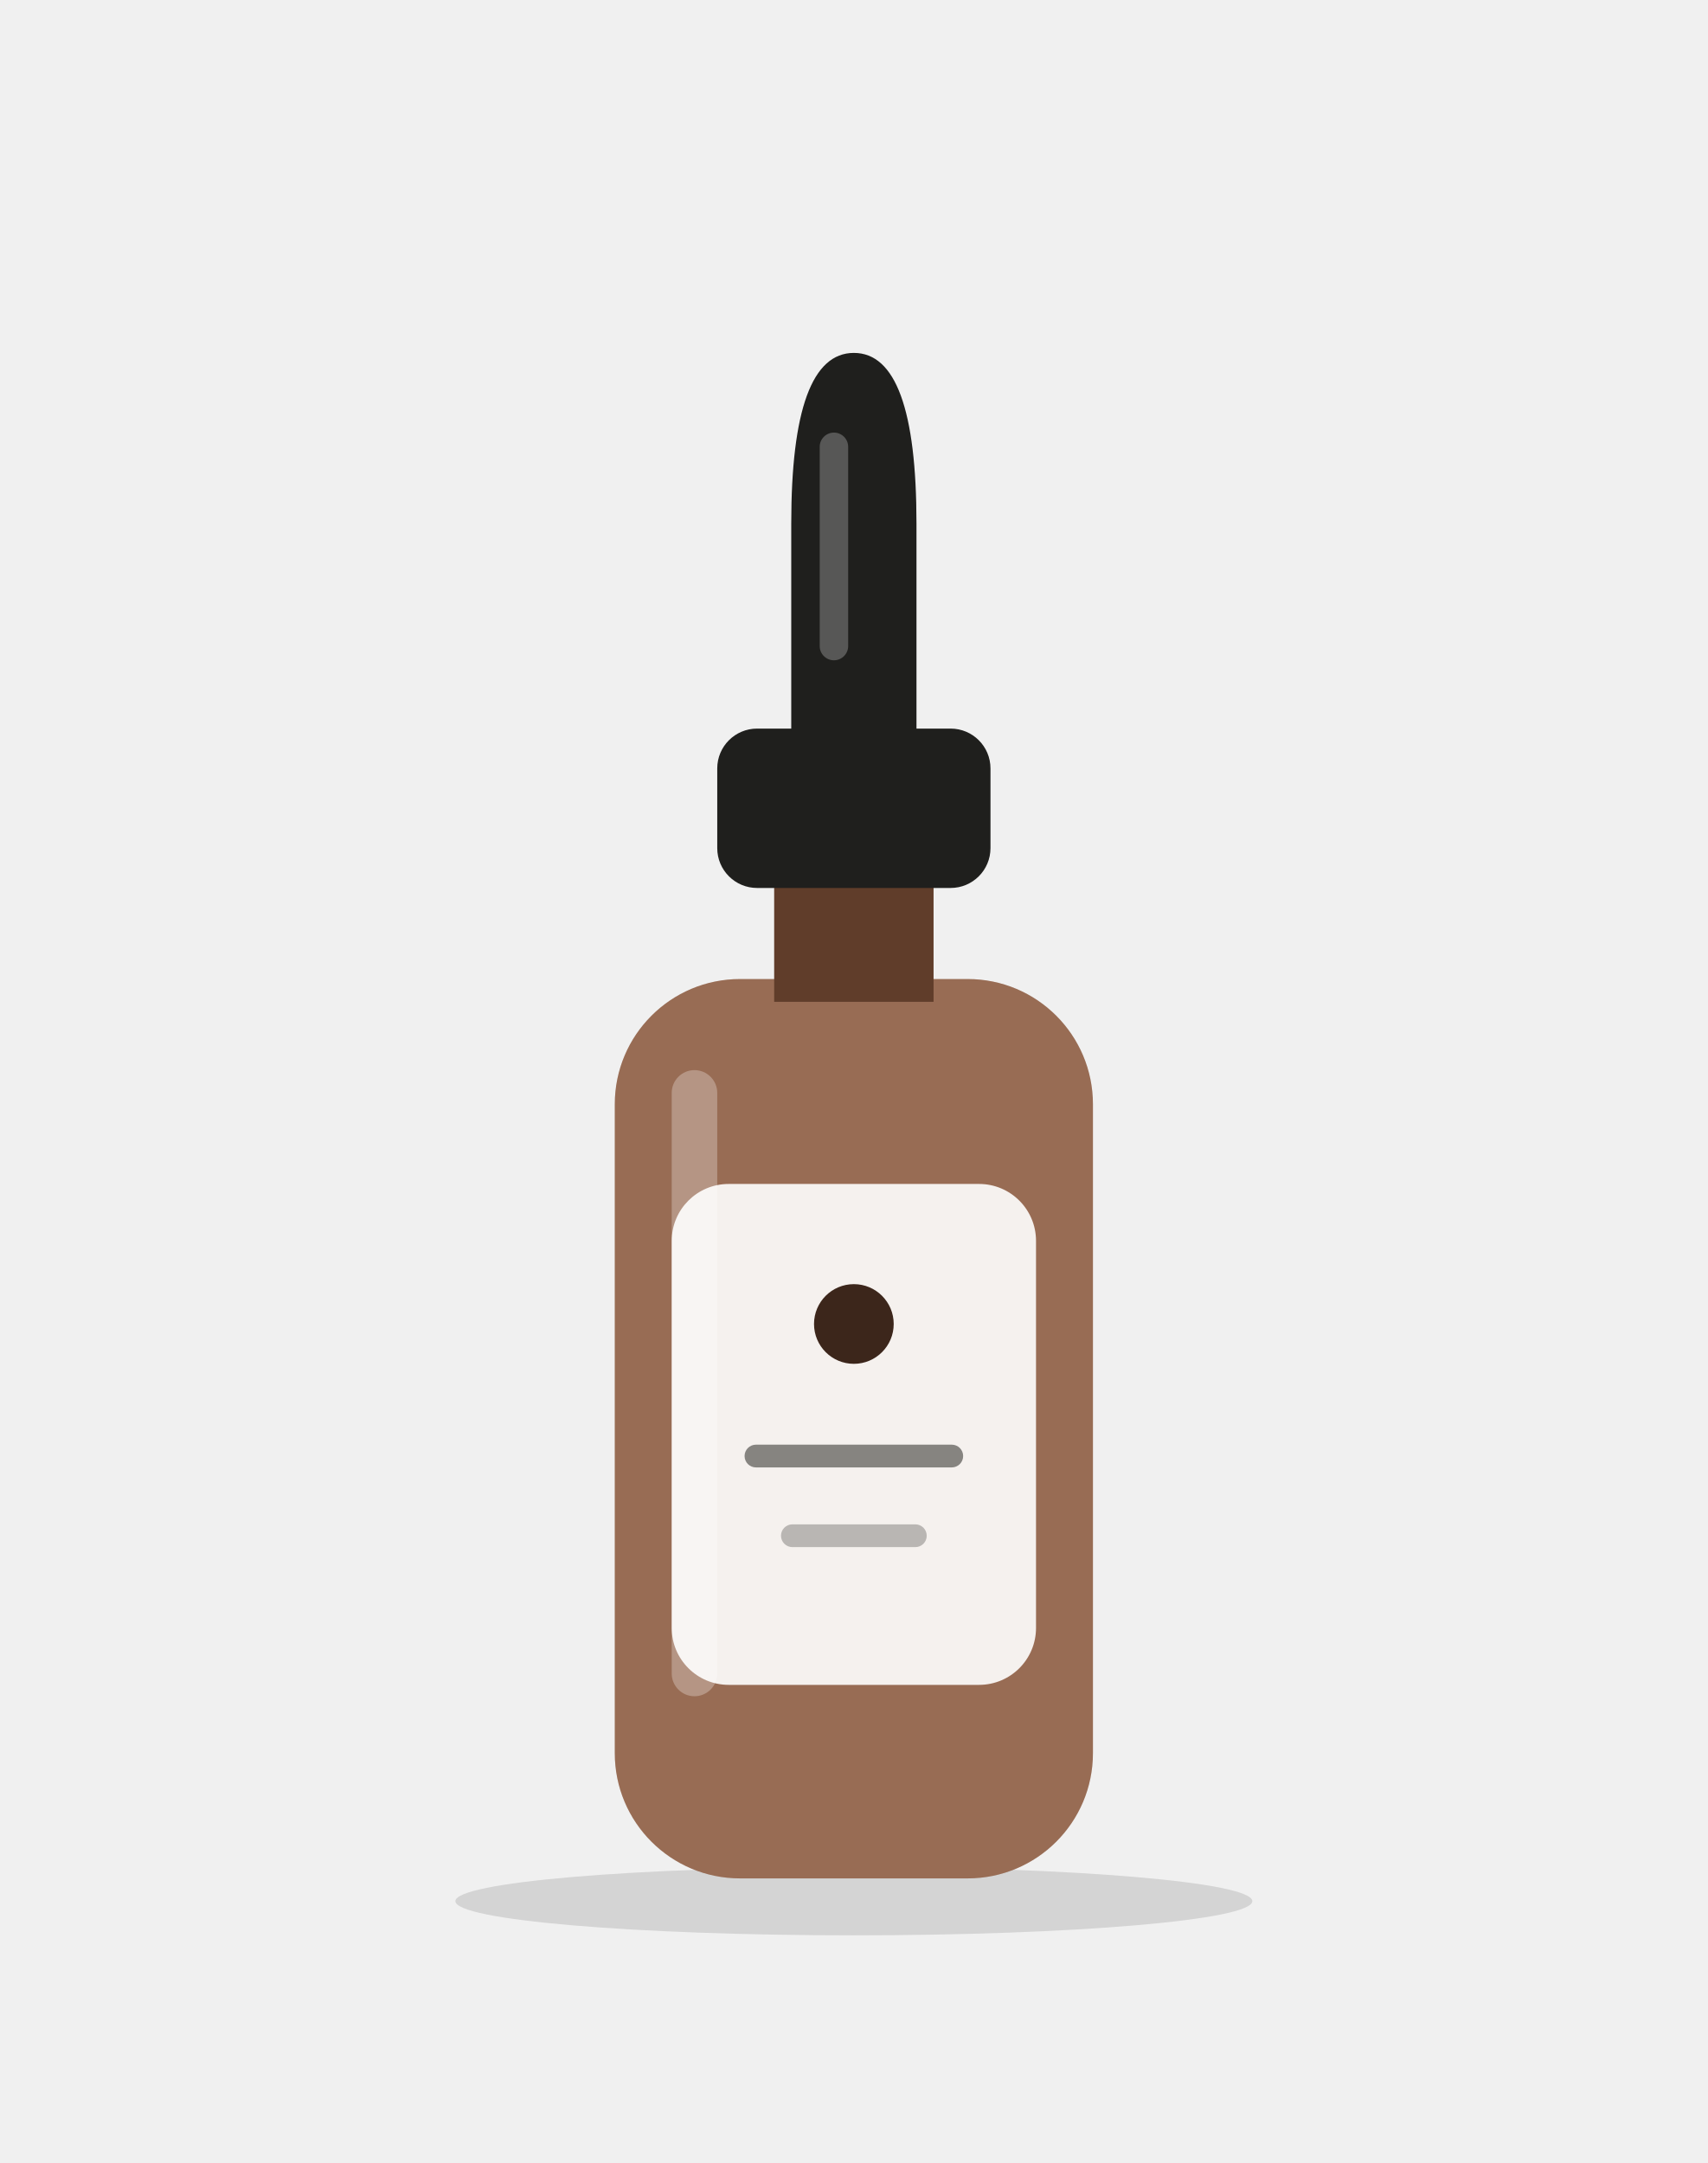
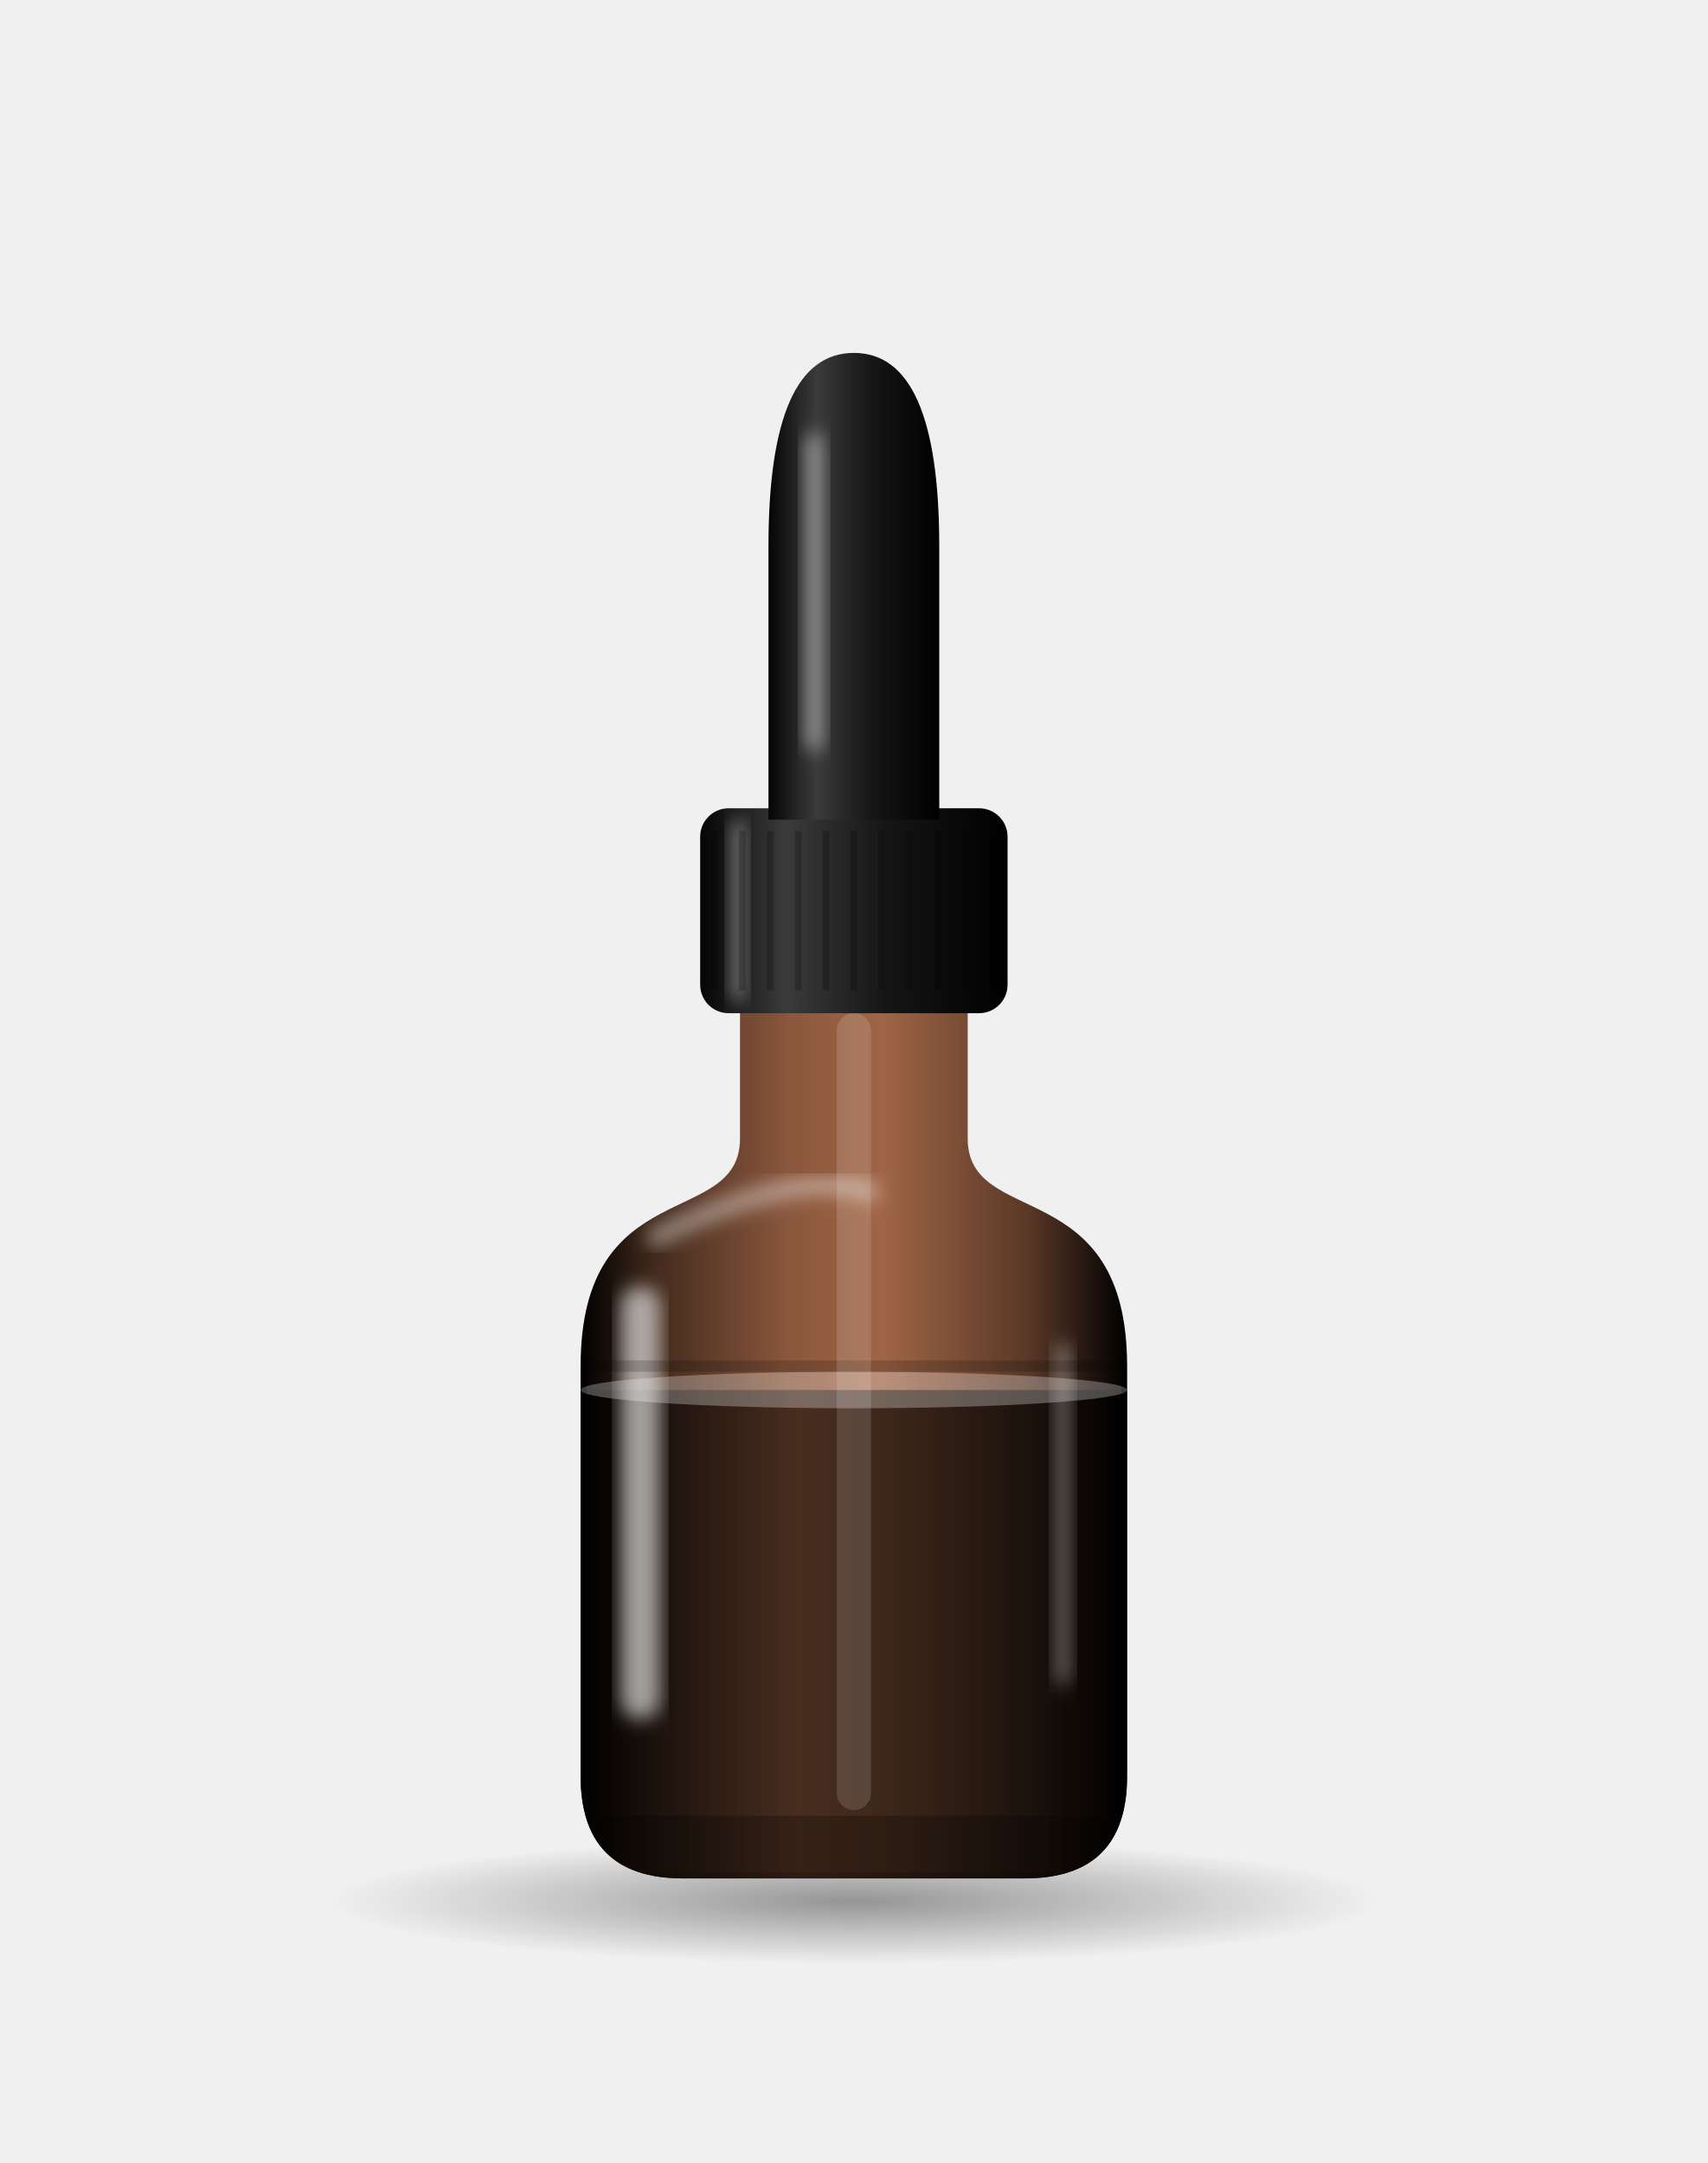
<svg xmlns="http://www.w3.org/2000/svg" viewBox="0 0 300 380" role="img" aria-label="Illustration">
-   <ellipse cx="150" cy="334" rx="70" ry="6" fill="#000" opacity=".12" />
-   <rect x="108" y="172" width="84" height="158" rx="22" fill="#8a583d" />
-   <rect x="108" y="172" width="84" height="158" rx="22" fill="#fff" opacity=".12" />
-   <rect x="118" y="188" width="8" height="110" rx="4" fill="#fff" opacity=".28" />
-   <rect x="136" y="150" width="28" height="26" fill="#603d2a" />
-   <rect x="126" y="128" width="48" height="28" rx="7" fill="#1f1f1d" />
-   <path d="M139 130 L139 92 Q139 62 150 62 Q161 62 161 92 L161 130 Z" fill="#1f1f1d" />
-   <rect x="144" y="76" width="5" height="40" rx="2.5" fill="#fff" opacity=".25" />
-   <rect x="118" y="208" width="64" height="88" rx="10" fill="#fff" opacity=".9" />
-   <circle cx="150.0" cy="232.6" r="7.0" fill="#3c261b" />
-   <rect x="130.8" y="253.8" width="38.4" height="4" rx="2" fill="#2b2a27" opacity=".55" />
-   <rect x="137.2" y="267.8" width="25.6" height="4" rx="2" fill="#2b2a27" opacity=".3" />
+   <defs>
+     <linearGradient id="gl" x1="0" x2="1">
+       <stop offset="0" stop-color="#000000" />
+       <stop offset=".14" stop-color="#442b1d" />
+       <stop offset=".38" stop-color="#8a573d" />
+       <stop offset=".55" stop-color="#a06546" />
+       <stop offset=".82" stop-color="#593827" />
+       <stop offset="1" stop-color="#000000" />
+     </linearGradient>
+     <linearGradient id="lq" x1="0" x2="1">
+       <stop offset="0" stop-color="#000000" />
+       <stop offset=".4" stop-color="#3c261a" />
+       <stop offset="1" stop-color="#000000" />
+     </linearGradient>
+     <linearGradient id="cp" x1="0" x2="1">
+       <stop offset="0" stop-color="#050505" />
+       <stop offset=".28" stop-color="#3b3b3b" />
+       <stop offset=".6" stop-color="#161616" />
+       <stop offset="1" stop-color="#000" />
+     </linearGradient>
+     <linearGradient id="mt" x1="0" x2="1">
+       <stop offset="0" stop-color="#8a8c8e" />
+       <stop offset=".25" stop-color="#f4f5f6" />
+       <stop offset=".5" stop-color="#b9bbbd" />
+       <stop offset=".78" stop-color="#eceeef" />
+       <stop offset="1" stop-color="#7d7f82" />
+     </linearGradient>
+     <radialGradient id="sh" cx=".5" cy=".5" r=".5">
+       <stop offset="0" stop-color="#000" stop-opacity=".38" />
+       <stop offset="1" stop-color="#000" stop-opacity="0" />
+     </radialGradient>
+     <filter id="bl" x="-20%" y="-20%" width="140%" height="140%">
+       <feGaussianBlur stdDeviation="1.6" />
+     </filter>
+   </defs>
+   <ellipse cx="150" cy="334" rx="92" ry="11" fill="url(#sh)" />
+   <clipPath id="bc">
+     <path d="M130.0 176 L130.0 200 C130.0 216 102.0 206 102.0 240 L102.0 312 Q102.0 330 120.0 330 L180.0 330 Q198.0 330 198.0 312 L198.0 240 C198.0 206 170.0 216 170.0 200 L170.0 176 Z" />
+   </clipPath>
+   <path d="M130.0 176 L130.0 200 C130.0 216 102.0 206 102.0 240 L102.0 312 Q102.0 330 120.0 330 L180.0 330 Q198.0 330 198.0 312 L198.0 240 C198.0 206 170.0 216 170.0 200 L170.0 176 Z" fill="url(#gl)" />
+   <g clip-path="url(#bc)">
+     <rect x="102.0" y="244.2" width="96" height="87.8" fill="url(#lq)" opacity="0.85" />
+     <ellipse cx="150" cy="244.2" rx="48.0" ry="3.2" fill="#fff" opacity=".28" />
+     <rect x="102.0" y="319" width="96" height="12" fill="#000" opacity=".26" />
+     <rect x="109.0" y="226" width="7" height="76" rx="3.5" fill="#fff" opacity=".6" filter="url(#bl)" />
+     <rect x="185.0" y="236" width="3.5" height="60" rx="1.7" fill="#fff" opacity=".3" filter="url(#bl)" />
+     <path d="M114.0 218 Q142 204 154 210" stroke="#fff" stroke-width="3" fill="none" opacity=".45" filter="url(#bl)" />
+     <rect x="102.0" y="240" width="96" height="90" fill="none" stroke="#000" stroke-opacity=".18" stroke-width="2" />
+   </g>
+   <rect x="147" y="178" width="6" height="140" rx="3" fill="#fff" opacity=".14" />
+   <rect x="123" y="142" width="54" height="36" rx="5" fill="url(#cp)" />
+   <rect x="128" y="144" width="3.2" height="32" rx="1.6" fill="#fff" opacity=".35" filter="url(#bl)" />
+   <rect x="124.9" y="146" width="1.2" height="28" fill="#000" opacity="0.22" />
+   <rect x="129.8" y="146" width="1.2" height="28" fill="#000" opacity="0.22" />
+   <rect x="134.7" y="146" width="1.2" height="28" fill="#000" opacity="0.22" />
+   <rect x="139.6" y="146" width="1.2" height="28" fill="#000" opacity="0.22" />
+   <rect x="144.5" y="146" width="1.2" height="28" fill="#000" opacity="0.22" />
+   <rect x="149.4" y="146" width="1.2" height="28" fill="#000" opacity="0.22" />
+   <rect x="154.3" y="146" width="1.2" height="28" fill="#000" opacity="0.22" />
+   <rect x="159.2" y="146" width="1.2" height="28" fill="#000" opacity="0.22" />
+   <rect x="164.1" y="146" width="1.2" height="28" fill="#000" opacity="0.22" />
+   <rect x="169.0" y="146" width="1.2" height="28" fill="#000" opacity="0.22" />
+   <rect x="173.9" y="146" width="1.2" height="28" fill="#000" opacity="0.22" />
+   <path d="M135 144 L135 96 Q135 62 150 62 Q165 62 165 96 L165 144 Z" fill="url(#cp)" />
+   <rect x="141" y="76" width="4" height="56" rx="2" fill="#fff" opacity=".4" filter="url(#bl)" />
</svg>
